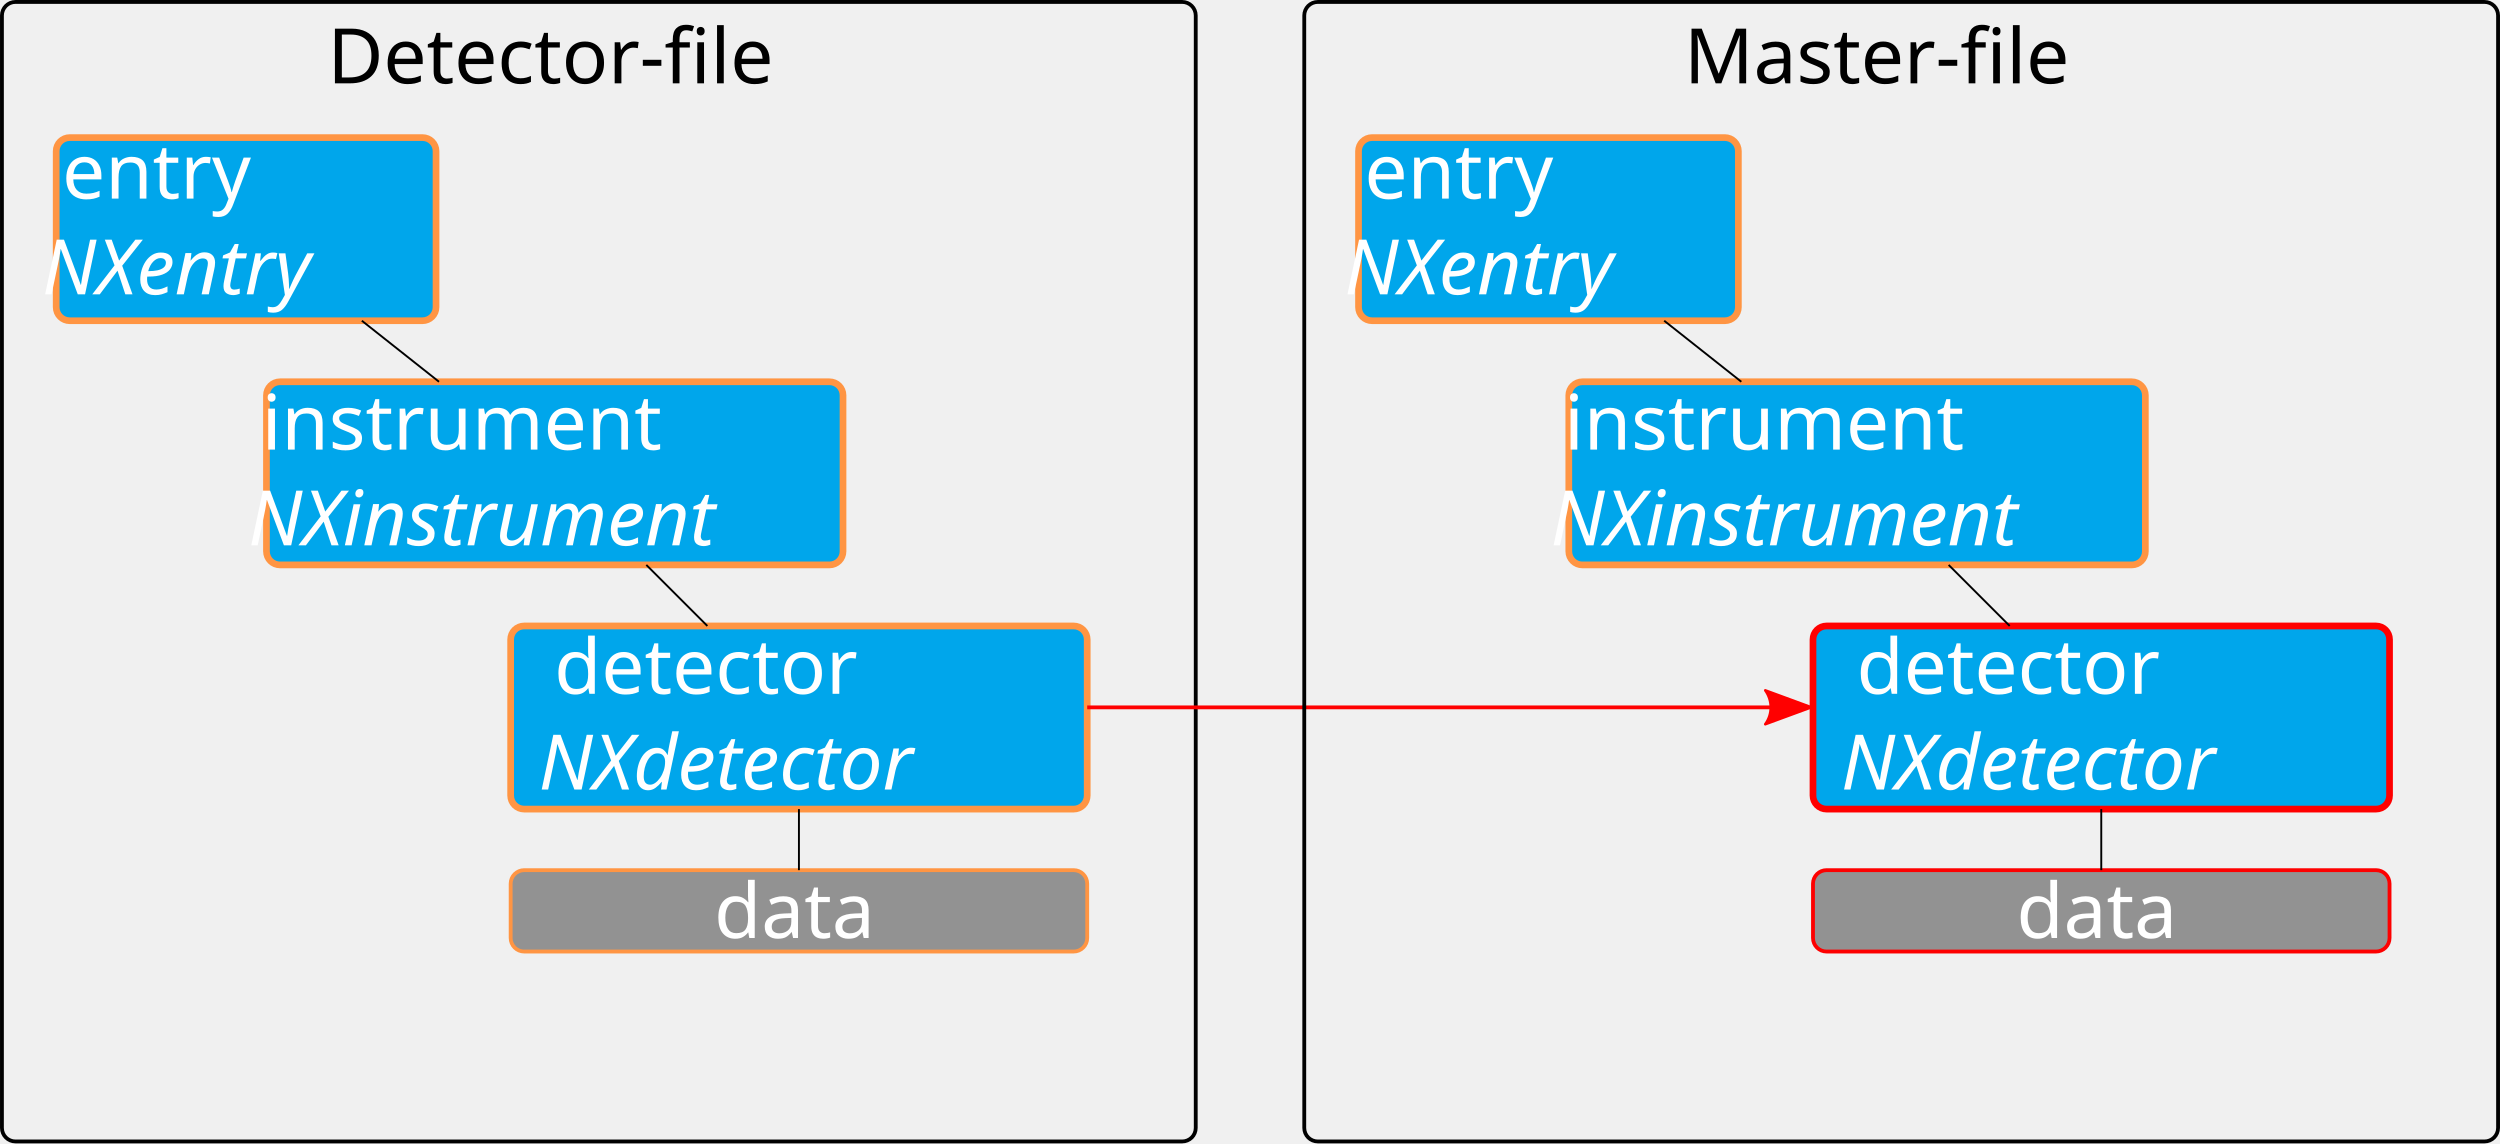
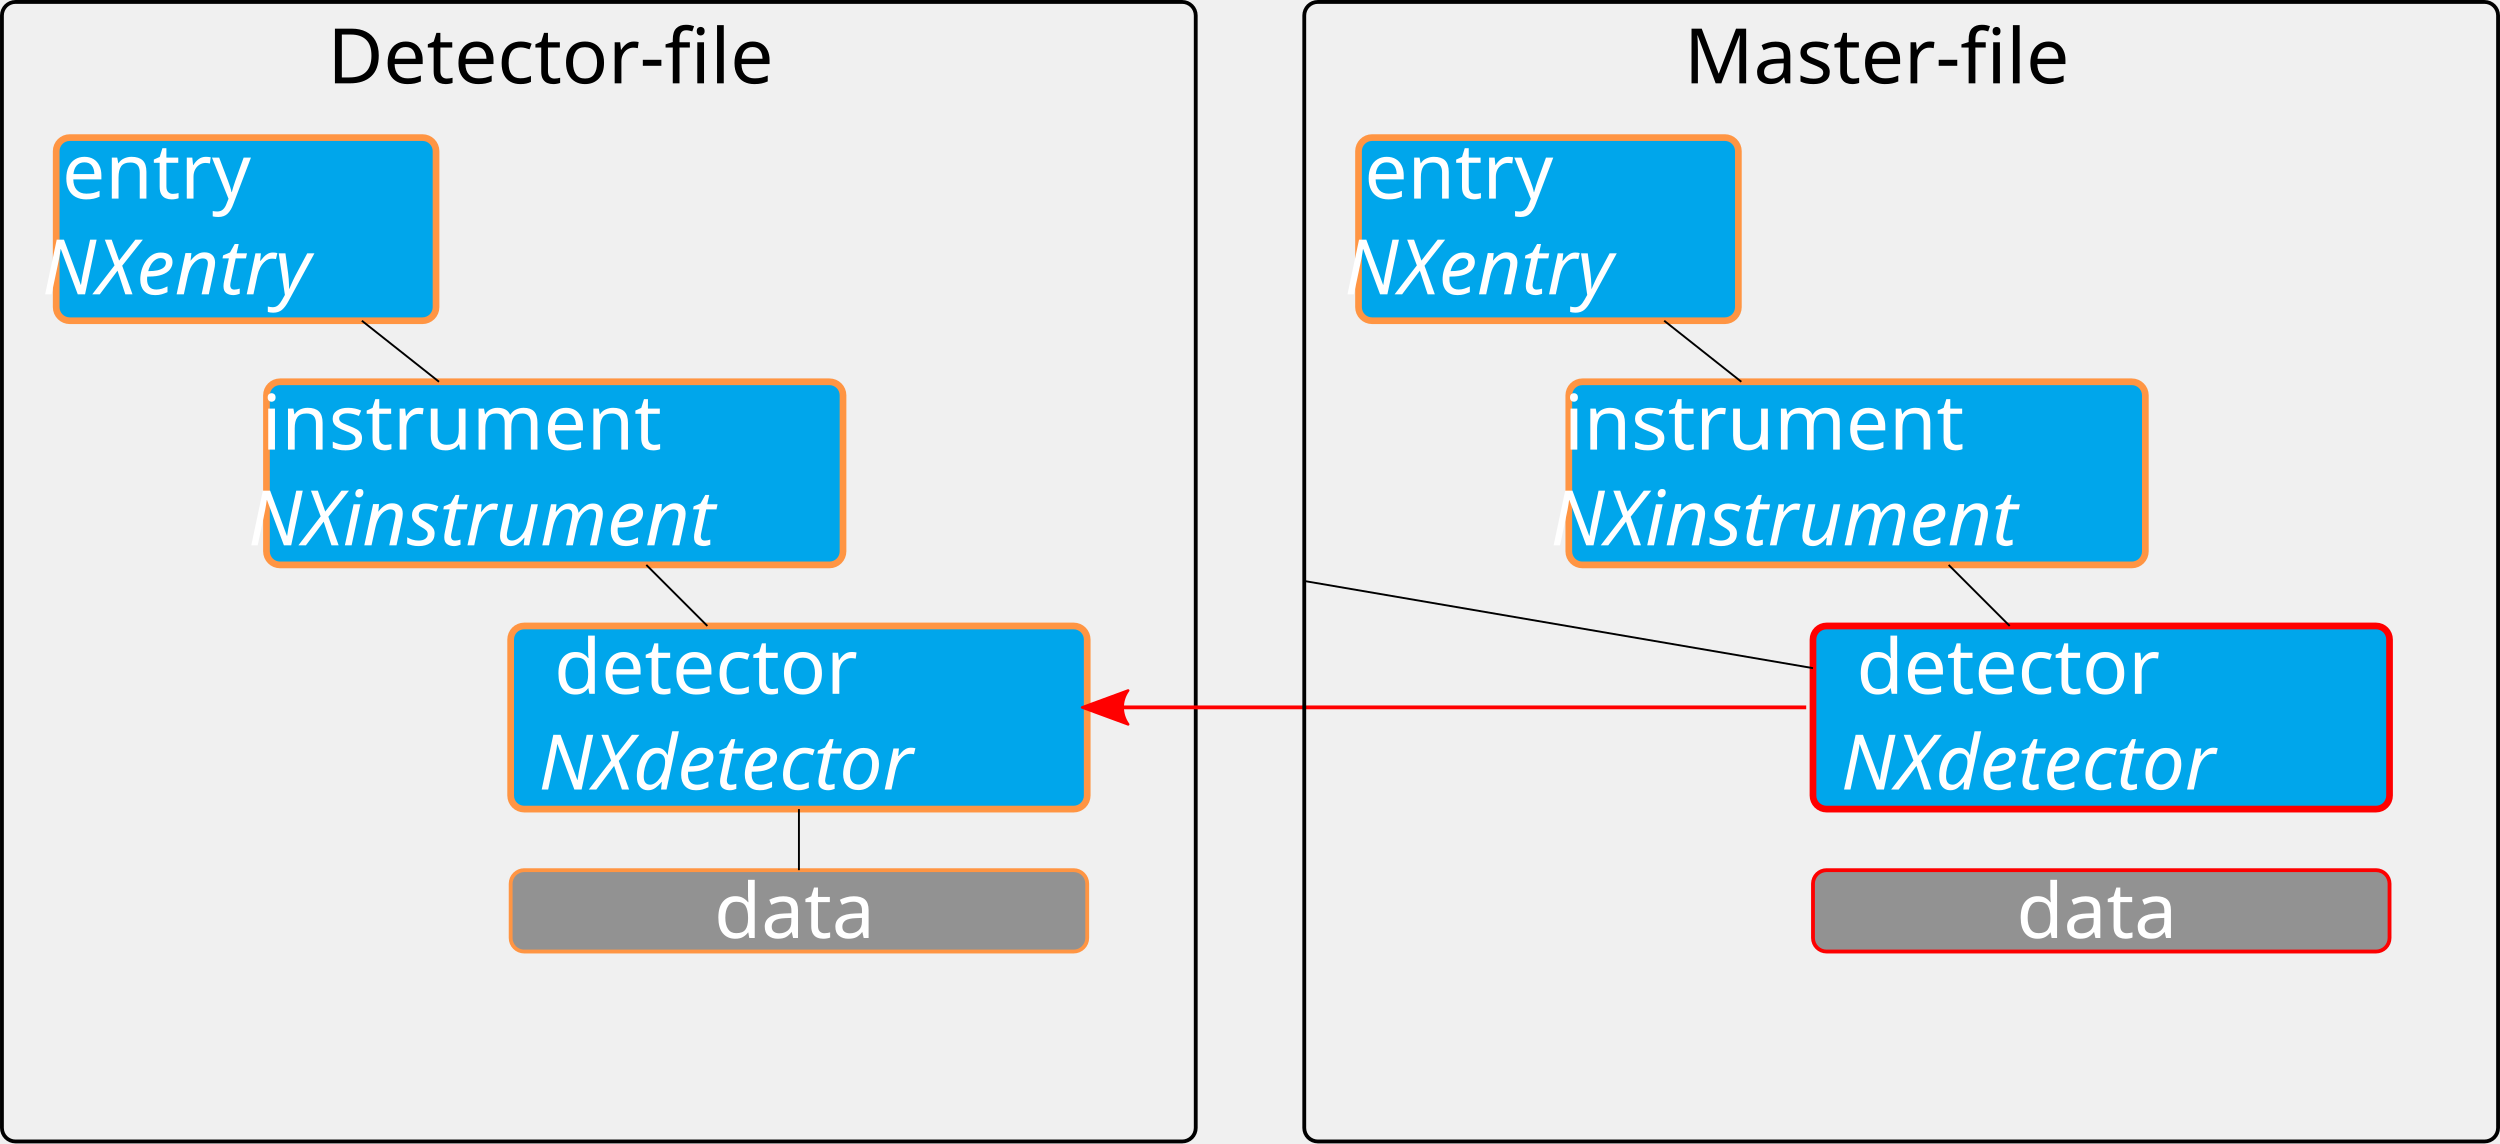
<svg xmlns="http://www.w3.org/2000/svg" width="1305.954" height="597.281" id="svg2" version="1.1">
  <defs id="defs4">
-     <marker orient="auto" refY="0" refX="0" id="Arrow1Lend" style="overflow:visible">
-       <path id="path4066" d="M 0,0 5,-5 -12.5,0 5,5 0,0 z" style="fill-rule:evenodd;stroke:#000000;stroke-width:1pt" transform="matrix(-0.8,0,0,-0.8,-10,0)" />
+     <marker style="overflow:visible" id="Arrow2Lstart" refX="0.0" refY="0.0" orient="auto">
+       <path transform="scale(1.1) translate(1,0)" d="M 8.719,4.034 L -2.207,0.016 L 8.719,-4.002 C 6.973,-1.63 6.983,1.616 8.719,4.034 z " style="fill-rule:evenodd;stroke-width:0.625;stroke-linejoin:round" id="path4044" />
    </marker>
-     <marker orient="auto" refY="0" refX="0" id="Arrow2Lend" style="overflow:visible">
-       <path id="path4084" style="fill-rule:evenodd;stroke-width:0.625;stroke-linejoin:round" d="M 8.719,4.034 -2.207,0.016 8.719,-4.002 c -1.745,2.372 -1.735,5.617 -6e-7,8.035 z" transform="matrix(-1.1,0,0,-1.1,-1.1,0)" />
+     <marker style="overflow:visible" id="Arrow1Lend" refX="0" refY="0" orient="auto">
+       <path transform="matrix(-0.8,0,0,-0.8,-10,0)" style="fill-rule:evenodd;stroke:#000000;stroke-width:1pt" d="M 0,0 5,-5 -12.5,0 5,5 0,0 z" id="path4066" />
    </marker>
-     <marker orient="auto" refY="0" refX="0" id="Arrow2LendG" style="overflow:visible">
-       <path id="path4692" style="fill:#ff0000;fill-rule:evenodd;stroke:#ff0000;stroke-width:0.625;stroke-linejoin:round" d="M 8.719,4.034 -2.207,0.016 8.719,-4.002 c -1.745,2.372 -1.735,5.617 -6e-7,8.035 z" transform="matrix(-1.1,0,0,-1.1,-1.1,0)" />
+     <marker style="overflow:visible" id="Arrow2Lend" refX="0" refY="0" orient="auto">
+       <path transform="matrix(-1.1,0,0,-1.1,-1.1,0)" d="M 8.719,4.034 -2.207,0.016 8.719,-4.002 c -1.745,2.372 -1.735,5.617 -6e-7,8.035 z" style="fill-rule:evenodd;stroke-width:0.625;stroke-linejoin:round" id="path4084" />
    </marker>
-     <marker orient="auto" refY="0" refX="0" id="Arrow2LendW" style="overflow:visible">
-       <path id="path4821" style="fill:#ff0000;fill-rule:evenodd;stroke:#ff0000;stroke-width:0.625;stroke-linejoin:round" d="M 8.719,4.034 -2.207,0.016 8.719,-4.002 c -1.745,2.372 -1.735,5.617 -6e-7,8.035 z" transform="matrix(-1.1,0,0,-1.1,-1.1,0)" />
+     <marker style="overflow:visible" id="Arrow2LendG" refX="0" refY="0" orient="auto">
+       <path transform="matrix(-1.1,0,0,-1.1,-1.1,0)" d="M 8.719,4.034 -2.207,0.016 8.719,-4.002 c -1.745,2.372 -1.735,5.617 -6e-7,8.035 z" style="fill:#ff0000;fill-rule:evenodd;stroke:#ff0000;stroke-width:0.625;stroke-linejoin:round" id="path4692" />
+     </marker>
+     <marker style="overflow:visible" id="Arrow2LendW" refX="0" refY="0" orient="auto">
+       <path transform="matrix(-1.1,0,0,-1.1,-1.1,0)" d="M 8.719,4.034 -2.207,0.016 8.719,-4.002 c -1.745,2.372 -1.735,5.617 -6e-7,8.035 z" style="fill:#ff0000;fill-rule:evenodd;stroke:#ff0000;stroke-width:0.625;stroke-linejoin:round" id="path4821" />
+     </marker>
+     <marker style="overflow:visible" id="Arrow2Lstartl" refX="0.0" refY="0.0" orient="auto">
+       <path transform="scale(1.1) translate(1,0)" d="M 8.719,4.034 L -2.207,0.016 L 8.719,-4.002 C 6.973,-1.63 6.983,1.616 8.719,4.034 z " style="stroke-linejoin:round;stroke:#ff0000;stroke-width:0.625;fill:#ff0000;fill-rule:evenodd" id="path4679" />
    </marker>
  </defs>
-   <g id="layer1" transform="translate(538.0335,329.2805)">
-     <g id="g3825" transform="translate(-651.9685,-375.5905)">
-       <rect ry="7.087" transform="translate(58.25,210.6122)" y="-92.428" x="85.039" height="95.669" width="198.425" id="rect3055" style="fill:#00a6eb;fill-opacity:1;stroke:#ff9543;stroke-width:3.5;stroke-miterlimit:4;stroke-opacity:1;stroke-dasharray:none;stroke-dashoffset:0" />
-       <text id="text3008" y="150.074" x="242.502" style="font-size:40px;font-style:normal;font-weight:normal;line-height:125%;letter-spacing:0px;word-spacing:0px;fill:#000000;fill-opacity:1;stroke:none;font-family:Sans" xml:space="preserve">
-         <tspan style="text-align:center;text-anchor:middle;fill:#ffffff;fill-opacity:1" y="150.074" x="242.502" id="tspan3010">entry</tspan>
-         <tspan style="font-style:italic;text-align:center;text-anchor:middle;fill:#ffffff;fill-opacity:1;-inkscape-font-specification:Sans Italic" id="tspan3016" y="200.074" x="242.502">NXentry</tspan>
+   <g transform="translate(538.0335,329.2805)" id="layer1">
+     <g transform="translate(-651.9685,-375.5905)" id="g3825">
+       <rect style="fill:#00a6eb;fill-opacity:1;stroke:#ff9543;stroke-width:3.5;stroke-miterlimit:4;stroke-opacity:1;stroke-dasharray:none;stroke-dashoffset:0" id="rect3055" width="198.425" height="95.669" x="85.039" y="-92.428" transform="translate(58.25,210.6122)" ry="7.087" />
+       <text xml:space="preserve" style="font-size:40px;font-style:normal;font-weight:normal;line-height:125%;letter-spacing:0px;word-spacing:0px;fill:#000000;fill-opacity:1;stroke:none;font-family:Sans" x="242.502" y="150.074" id="text3008">
+         <tspan id="tspan3010" x="242.502" y="150.074" style="text-align:center;text-anchor:middle;fill:#ffffff;fill-opacity:1">entry</tspan>
+         <tspan x="242.502" y="200.074" id="tspan3016" style="font-style:italic;text-align:center;text-anchor:middle;fill:#ffffff;fill-opacity:1;-inkscape-font-specification:Sans Italic">NXentry</tspan>
      </text>
    </g>
-     <g id="g3835" transform="translate(-152.3622,-382.6772)">
-       <rect ry="7.087" transform="translate(58.25,210.6122)" y="42.218" x="-304.724" height="95.669" width="301.181" id="rect3831" style="fill:#00a6eb;fill-opacity:1;stroke:#ff9543;stroke-width:3.5;stroke-miterlimit:4;stroke-opacity:1;stroke-dasharray:none;stroke-dashoffset:0" />
-       <text id="text3012" y="288.263" x="-97.656" style="font-size:40px;font-style:normal;font-weight:normal;line-height:125%;letter-spacing:0px;word-spacing:0px;fill:#000000;fill-opacity:1;stroke:none;font-family:Sans" xml:space="preserve">
-         <tspan style="text-align:center;text-anchor:middle;fill:#ffffff;fill-opacity:1" y="288.263" x="-97.656" id="tspan3014">instrument</tspan>
-         <tspan style="font-style:italic;text-align:center;text-anchor:middle;fill:#ffffff;fill-opacity:1;-inkscape-font-specification:Sans Italic" id="tspan3018" y="338.263" x="-97.656">NXinstrument</tspan>
+     <g transform="translate(-152.3622,-382.6772)" id="g3835">
+       <rect style="fill:#00a6eb;fill-opacity:1;stroke:#ff9543;stroke-width:3.5;stroke-miterlimit:4;stroke-opacity:1;stroke-dasharray:none;stroke-dashoffset:0" id="rect3831" width="301.181" height="95.669" x="-304.724" y="42.218" transform="translate(58.25,210.6122)" ry="7.087" />
+       <text xml:space="preserve" style="font-size:40px;font-style:normal;font-weight:normal;line-height:125%;letter-spacing:0px;word-spacing:0px;fill:#000000;fill-opacity:1;stroke:none;font-family:Sans" x="-97.656" y="288.263" id="text3012">
+         <tspan id="tspan3014" x="-97.656" y="288.263" style="text-align:center;text-anchor:middle;fill:#ffffff;fill-opacity:1">instrument</tspan>
+         <tspan x="-97.656" y="338.263" id="tspan3018" style="font-style:italic;text-align:center;text-anchor:middle;fill:#ffffff;fill-opacity:1;-inkscape-font-specification:Sans Italic">NXinstrument</tspan>
      </text>
    </g>
-     <g id="g3969" transform="translate(-42.51969,-155.9055)">
-       <rect ry="7.087" y="153.617" x="-228.758" height="95.669" width="301.181" id="rect3831-0" style="fill:#00a6eb;fill-opacity:1;stroke:#ff9543;stroke-width:3.5;stroke-miterlimit:4;stroke-opacity:1;stroke-dasharray:none;stroke-dashoffset:0" />
-       <text id="text3012-3" y="189.05" x="-79.939" style="font-size:40px;font-style:normal;font-weight:normal;line-height:125%;letter-spacing:0px;word-spacing:0px;fill:#000000;fill-opacity:1;stroke:none;font-family:Sans" xml:space="preserve">
-         <tspan style="text-align:center;text-anchor:middle;fill:#ffffff;fill-opacity:1" y="189.05" x="-79.939" id="tspan3014-60">detector</tspan>
-         <tspan style="font-style:italic;text-align:center;text-anchor:middle;fill:#ffffff;fill-opacity:1;-inkscape-font-specification:Sans Italic" id="tspan3018-5" y="239.05" x="-79.939">NXdetector</tspan>
+     <g transform="translate(-42.51969,-155.9055)" id="g3969">
+       <rect style="fill:#00a6eb;fill-opacity:1;stroke:#ff9543;stroke-width:3.5;stroke-miterlimit:4;stroke-opacity:1;stroke-dasharray:none;stroke-dashoffset:0" id="rect3831-0" width="301.181" height="95.669" x="-228.758" y="153.617" ry="7.087" />
+       <text xml:space="preserve" style="font-size:40px;font-style:normal;font-weight:normal;line-height:125%;letter-spacing:0px;word-spacing:0px;fill:#000000;fill-opacity:1;stroke:none;font-family:Sans" x="-79.939" y="189.05" id="text3012-3">
+         <tspan id="tspan3014-60" x="-79.939" y="189.05" style="text-align:center;text-anchor:middle;fill:#ffffff;fill-opacity:1">detector</tspan>
+         <tspan x="-79.939" y="239.05" id="tspan3018-5" style="font-style:italic;text-align:center;text-anchor:middle;fill:#ffffff;fill-opacity:1;-inkscape-font-specification:Sans Italic">NXdetector</tspan>
      </text>
    </g>
-     <g id="g3975" transform="translate(-42.51968,-155.9055)">
-       <rect style="fill:#929292;fill-opacity:1;stroke:#ff9543;stroke-width:2;stroke-miterlimit:4;stroke-opacity:1;stroke-dasharray:none;stroke-dashoffset:0" id="rect3933" width="301.181" height="42.52" x="-228.758" y="281.176" ry="7.087" />
-       <text xml:space="preserve" style="font-size:40px;font-style:normal;font-weight:normal;line-height:125%;letter-spacing:0px;word-spacing:0px;fill:#000000;fill-opacity:1;stroke:none;font-family:Sans" x="-122.459" y="316.609" id="text3929">
-         <tspan id="tspan3931" x="-122.459" y="316.609" style="fill:#ffffff;fill-opacity:1">data</tspan>
+     <g transform="translate(-42.51968,-155.9055)" id="g3975">
+       <rect ry="7.087" y="281.176" x="-228.758" height="42.52" width="301.181" id="rect3933" style="fill:#929292;fill-opacity:1;stroke:#ff9543;stroke-width:2;stroke-miterlimit:4;stroke-opacity:1;stroke-dasharray:none;stroke-dashoffset:0" />
+       <text id="text3929" y="316.609" x="-122.459" style="font-size:40px;font-style:normal;font-weight:normal;line-height:125%;letter-spacing:0px;word-spacing:0px;fill:#000000;fill-opacity:1;stroke:none;font-family:Sans" xml:space="preserve">
+         <tspan style="fill:#ffffff;fill-opacity:1" y="316.609" x="-122.459" id="tspan3931">data</tspan>
      </text>
    </g>
-     <path style="fill:none;stroke:#000000;stroke-width:1px;stroke-linecap:butt;stroke-linejoin:miter;stroke-opacity:1" d="m -118.507,-40.76 40.305,31.89" id="path4979" transform="translate(-230.5022,-120.9769)" />
-     <path style="fill:none;stroke:#000000;stroke-width:1px;stroke-linecap:butt;stroke-linejoin:miter;stroke-opacity:1" d="M 30.091,86.799 61.981,118.689" id="path4981" transform="translate(-230.5022,-120.9769)" />
-     <path style="fill:none;stroke:#000000;stroke-width:1px;stroke-linecap:butt;stroke-linejoin:miter;stroke-opacity:1" d="m 109.815,214.358 0,31.89" id="path4983" transform="translate(-230.5022,-120.9769)" />
-     <g id="g3825-1" transform="translate(28.34645,-375.5905)">
-       <rect ry="7.087" transform="translate(58.25,210.6122)" y="-92.428" x="85.039" height="95.669" width="198.425" id="rect3055-9" style="fill:#00a6eb;fill-opacity:1;stroke:#ff9543;stroke-width:3.5;stroke-miterlimit:4;stroke-opacity:1;stroke-dasharray:none;stroke-dashoffset:0" />
-       <text id="text3008-0" y="150.074" x="242.502" style="font-size:40px;font-style:normal;font-weight:normal;line-height:125%;letter-spacing:0px;word-spacing:0px;fill:#000000;fill-opacity:1;stroke:none;font-family:Sans" xml:space="preserve">
-         <tspan style="text-align:center;text-anchor:middle;fill:#ffffff;fill-opacity:1" y="150.074" x="242.502" id="tspan3010-4">entry</tspan>
-         <tspan style="font-style:italic;text-align:center;text-anchor:middle;fill:#ffffff;fill-opacity:1;-inkscape-font-specification:Sans Italic" id="tspan3016-3" y="200.074" x="242.502">NXentry</tspan>
+     <path transform="translate(-230.5022,-120.9769)" id="path4979" d="m -118.507,-40.76 40.305,31.89" style="fill:none;stroke:#000000;stroke-width:1px;stroke-linecap:butt;stroke-linejoin:miter;stroke-opacity:1" />
+     <path transform="translate(-230.5022,-120.9769)" id="path4981" d="M 30.091,86.799 61.981,118.689" style="fill:none;stroke:#000000;stroke-width:1px;stroke-linecap:butt;stroke-linejoin:miter;stroke-opacity:1" />
+     <path transform="translate(-230.5022,-120.9769)" id="path4983" d="m 109.815,214.358 0,31.89" style="fill:none;stroke:#000000;stroke-width:1px;stroke-linecap:butt;stroke-linejoin:miter;stroke-opacity:1" />
+     <g transform="translate(28.34645,-375.5905)" id="g3825-1">
+       <rect style="fill:#00a6eb;fill-opacity:1;stroke:#ff9543;stroke-width:3.5;stroke-miterlimit:4;stroke-opacity:1;stroke-dasharray:none;stroke-dashoffset:0" id="rect3055-9" width="198.425" height="95.669" x="85.039" y="-92.428" transform="translate(58.25,210.6122)" ry="7.087" />
+       <text xml:space="preserve" style="font-size:40px;font-style:normal;font-weight:normal;line-height:125%;letter-spacing:0px;word-spacing:0px;fill:#000000;fill-opacity:1;stroke:none;font-family:Sans" x="242.502" y="150.074" id="text3008-0">
+         <tspan id="tspan3010-4" x="242.502" y="150.074" style="text-align:center;text-anchor:middle;fill:#ffffff;fill-opacity:1">entry</tspan>
+         <tspan x="242.502" y="200.074" id="tspan3016-3" style="font-style:italic;text-align:center;text-anchor:middle;fill:#ffffff;fill-opacity:1;-inkscape-font-specification:Sans Italic">NXentry</tspan>
      </text>
    </g>
-     <g id="g3835-8" transform="translate(527.9528,-382.6772)">
-       <rect ry="7.087" transform="translate(58.25,210.6122)" y="42.218" x="-304.724" height="95.669" width="301.181" id="rect3831-06" style="fill:#00a6eb;fill-opacity:1;stroke:#ff9543;stroke-width:3.5;stroke-miterlimit:4;stroke-opacity:1;stroke-dasharray:none;stroke-dashoffset:0" />
-       <text id="text3012-4" y="288.263" x="-97.656" style="font-size:40px;font-style:normal;font-weight:normal;line-height:125%;letter-spacing:0px;word-spacing:0px;fill:#000000;fill-opacity:1;stroke:none;font-family:Sans" xml:space="preserve">
-         <tspan style="text-align:center;text-anchor:middle;fill:#ffffff;fill-opacity:1" y="288.263" x="-97.656" id="tspan3014-1">instrument</tspan>
-         <tspan style="font-style:italic;text-align:center;text-anchor:middle;fill:#ffffff;fill-opacity:1;-inkscape-font-specification:Sans Italic" id="tspan3018-4" y="338.263" x="-97.656">NXinstrument</tspan>
+     <g transform="translate(527.9528,-382.6772)" id="g3835-8">
+       <rect style="fill:#00a6eb;fill-opacity:1;stroke:#ff9543;stroke-width:3.5;stroke-miterlimit:4;stroke-opacity:1;stroke-dasharray:none;stroke-dashoffset:0" id="rect3831-06" width="301.181" height="95.669" x="-304.724" y="42.218" transform="translate(58.25,210.6122)" ry="7.087" />
+       <text xml:space="preserve" style="font-size:40px;font-style:normal;font-weight:normal;line-height:125%;letter-spacing:0px;word-spacing:0px;fill:#000000;fill-opacity:1;stroke:none;font-family:Sans" x="-97.656" y="288.263" id="text3012-4">
+         <tspan id="tspan3014-1" x="-97.656" y="288.263" style="text-align:center;text-anchor:middle;fill:#ffffff;fill-opacity:1">instrument</tspan>
+         <tspan x="-97.656" y="338.263" id="tspan3018-4" style="font-style:italic;text-align:center;text-anchor:middle;fill:#ffffff;fill-opacity:1;-inkscape-font-specification:Sans Italic">NXinstrument</tspan>
      </text>
    </g>
-     <g id="g3969-6" transform="translate(637.7953,-155.9055)">
-       <rect ry="7.087" y="153.617" x="-228.758" height="95.669" width="301.181" id="rect3831-0-2" style="fill:#00a6eb;fill-opacity:1;stroke:#ff0000;stroke-width:3.5;stroke-miterlimit:4;stroke-opacity:1;stroke-dasharray:none;stroke-dashoffset:0" />
-       <text id="text3012-3-2" y="189.05" x="-79.939" style="font-size:40px;font-style:normal;font-weight:normal;line-height:125%;letter-spacing:0px;word-spacing:0px;fill:#000000;fill-opacity:1;stroke:none;font-family:Sans" xml:space="preserve">
-         <tspan style="text-align:center;text-anchor:middle;fill:#ffffff;fill-opacity:1" y="189.05" x="-79.939" id="tspan3014-60-1">detector</tspan>
-         <tspan style="font-style:italic;text-align:center;text-anchor:middle;fill:#ffffff;fill-opacity:1;-inkscape-font-specification:Sans Italic" id="tspan3018-5-4" y="239.05" x="-79.939">NXdetector</tspan>
+     <g transform="translate(637.7953,-155.9055)" id="g3969-6">
+       <rect style="fill:#00a6eb;fill-opacity:1;stroke:#ff0000;stroke-width:3.5;stroke-miterlimit:4;stroke-opacity:1;stroke-dasharray:none;stroke-dashoffset:0" id="rect3831-0-2" width="301.181" height="95.669" x="-228.758" y="153.617" ry="7.087" />
+       <text xml:space="preserve" style="font-size:40px;font-style:normal;font-weight:normal;line-height:125%;letter-spacing:0px;word-spacing:0px;fill:#000000;fill-opacity:1;stroke:none;font-family:Sans" x="-79.939" y="189.05" id="text3012-3-2">
+         <tspan id="tspan3014-60-1" x="-79.939" y="189.05" style="text-align:center;text-anchor:middle;fill:#ffffff;fill-opacity:1">detector</tspan>
+         <tspan x="-79.939" y="239.05" id="tspan3018-5-4" style="font-style:italic;text-align:center;text-anchor:middle;fill:#ffffff;fill-opacity:1;-inkscape-font-specification:Sans Italic">NXdetector</tspan>
      </text>
    </g>
-     <g id="g3975-7" transform="translate(637.7953,-155.9055)">
-       <rect style="fill:none;stroke:#000000;stroke-width:2;stroke-miterlimit:4;stroke-opacity:1;stroke-dasharray:none;stroke-dashoffset:0" id="rect6004" width="623.622" height="595.276" x="-306.523" y="-207.296" transform="translate(-868.2975,34.92862)" ry="7.087" />
-       <rect style="fill:#929292;fill-opacity:1;stroke:#fd0000;stroke-width:2;stroke-miterlimit:4;stroke-opacity:1;stroke-dasharray:none;stroke-dashoffset:0" id="rect3933-7" width="301.181" height="42.52" x="-228.758" y="281.176" ry="7.087" />
-       <text xml:space="preserve" style="font-size:40px;font-style:normal;font-weight:normal;line-height:125%;letter-spacing:0px;word-spacing:0px;fill:#000000;fill-opacity:1;stroke:none;font-family:Sans" x="-122.459" y="316.609" id="text3929-6">
-         <tspan id="tspan3931-5" x="-122.459" y="316.609" style="fill:#ffffff;fill-opacity:1">data</tspan>
+     <g transform="translate(637.7953,-155.9055)" id="g3975-7">
+       <rect ry="7.087" transform="translate(-868.2975,34.92862)" y="-207.296" x="-306.523" height="595.276" width="623.622" id="rect6004" style="fill:none;stroke:#000000;stroke-width:2;stroke-miterlimit:4;stroke-opacity:1;stroke-dasharray:none;stroke-dashoffset:0" />
+       <rect ry="7.087" y="281.176" x="-228.758" height="42.52" width="301.181" id="rect3933-7" style="fill:#929292;fill-opacity:1;stroke:#fd0000;stroke-width:2;stroke-miterlimit:4;stroke-opacity:1;stroke-dasharray:none;stroke-dashoffset:0" />
+       <text id="text3929-6" y="316.609" x="-122.459" style="font-size:40px;font-style:normal;font-weight:normal;line-height:125%;letter-spacing:0px;word-spacing:0px;fill:#000000;fill-opacity:1;stroke:none;font-family:Sans" xml:space="preserve">
+         <tspan style="fill:#ffffff;fill-opacity:1" y="316.609" x="-122.459" id="tspan3931-5">data</tspan>
      </text>
-       <path style="fill:none;stroke:#ff0000;stroke-width:2;stroke-linecap:butt;stroke-linejoin:miter;stroke-miterlimit:4;stroke-opacity:1;stroke-dasharray:none;marker-end:url(#Arrow2LendG)" d="m 260.406,161.208 c 357.874,0 375.591,0 375.591,0" id="path5066" transform="translate(-868.2975,34.92862)" />
-       <rect style="fill:none;stroke:#000000;stroke-width:2;stroke-miterlimit:4;stroke-opacity:1;stroke-dasharray:none;stroke-dashoffset:0" id="rect6004-2" width="623.622" height="595.276" x="-494.506" y="-172.367" ry="7.087" />
-       <text xml:space="preserve" style="font-size:40px;font-style:normal;font-weight:normal;line-height:125%;letter-spacing:0px;word-spacing:0px;fill:#000000;fill-opacity:1;stroke:none;font-family:Sans" x="-1004.742" y="-129.847" id="text6024">
-         <tspan id="tspan6026" x="-1004.742" y="-129.847">Detector-file</tspan>
+       <path transform="translate(-868.2975,34.92862)" id="path5066" d="m 260.406,161.208 c 357.874,0 375.591,0 375.591,0" style="stroke-linejoin:miter;marker-end:none;stroke-opacity:1;marker-start:url(#Arrow2Lstartl);stroke:#ff0000;stroke-linecap:butt;stroke-miterlimit:4;stroke-dasharray:none;stroke-width:2;fill:none" />
+       <rect ry="7.087" y="-172.367" x="-494.506" height="595.276" width="623.622" id="rect6004-2" style="fill:none;stroke:#000000;stroke-width:2;stroke-miterlimit:4;stroke-opacity:1;stroke-dasharray:none;stroke-dashoffset:0" />
+       <text id="text6024" y="-129.847" x="-1004.742" style="font-size:40px;font-style:normal;font-weight:normal;line-height:125%;letter-spacing:0px;word-spacing:0px;fill:#000000;fill-opacity:1;stroke:none;font-family:Sans" xml:space="preserve">
+         <tspan y="-129.847" x="-1004.742" id="tspan6026">Detector-file</tspan>
      </text>
-       <text xml:space="preserve" style="font-size:40px;font-style:normal;font-weight:normal;line-height:125%;letter-spacing:0px;word-spacing:0px;fill:#000000;fill-opacity:1;stroke:none;font-family:Sans" x="-296.081" y="-129.847" id="text6024-8">
-         <tspan id="tspan6026-6" x="-296.081" y="-129.847">Master-file</tspan>
+       <text id="text6024-8" y="-129.847" x="-296.081" style="font-size:40px;font-style:normal;font-weight:normal;line-height:125%;letter-spacing:0px;word-spacing:0px;fill:#000000;fill-opacity:1;stroke:none;font-family:Sans" xml:space="preserve">
+         <tspan y="-129.847" x="-296.081" id="tspan6026-6">Master-file</tspan>
      </text>
    </g>
-     <path style="fill:none;stroke:#000000;stroke-width:1px;stroke-linecap:butt;stroke-linejoin:miter;stroke-opacity:1" d="m 331.306,-161.737 40.305,31.89" id="path4979-3" />
-     <path style="fill:none;stroke:#000000;stroke-width:1px;stroke-linecap:butt;stroke-linejoin:miter;stroke-opacity:1" d="m 479.904,-34.178 31.89,31.89" id="path4981-7" />
-     <path style="fill:none;stroke:#000000;stroke-width:1px;stroke-linecap:butt;stroke-linejoin:miter;stroke-opacity:1" d="m 559.628,93.381 0,31.89" id="path4983-1" />
+     <path id="path4979-3" d="m 331.306,-161.737 40.305,31.89" style="fill:none;stroke:#000000;stroke-width:1px;stroke-linecap:butt;stroke-linejoin:miter;stroke-opacity:1" />
+     <path id="path4981-7" d="m 479.904,-34.178 31.89,31.89" style="fill:none;stroke:#000000;stroke-width:1px;stroke-linecap:butt;stroke-linejoin:miter;stroke-opacity:1" />
+     <path id="path4983-1" d="M 409.037,19.748 143.289,-25.779" style="fill:none;stroke:#000000;stroke-width:1px;stroke-linecap:butt;stroke-linejoin:miter;stroke-opacity:1" />
  </g>
</svg>
